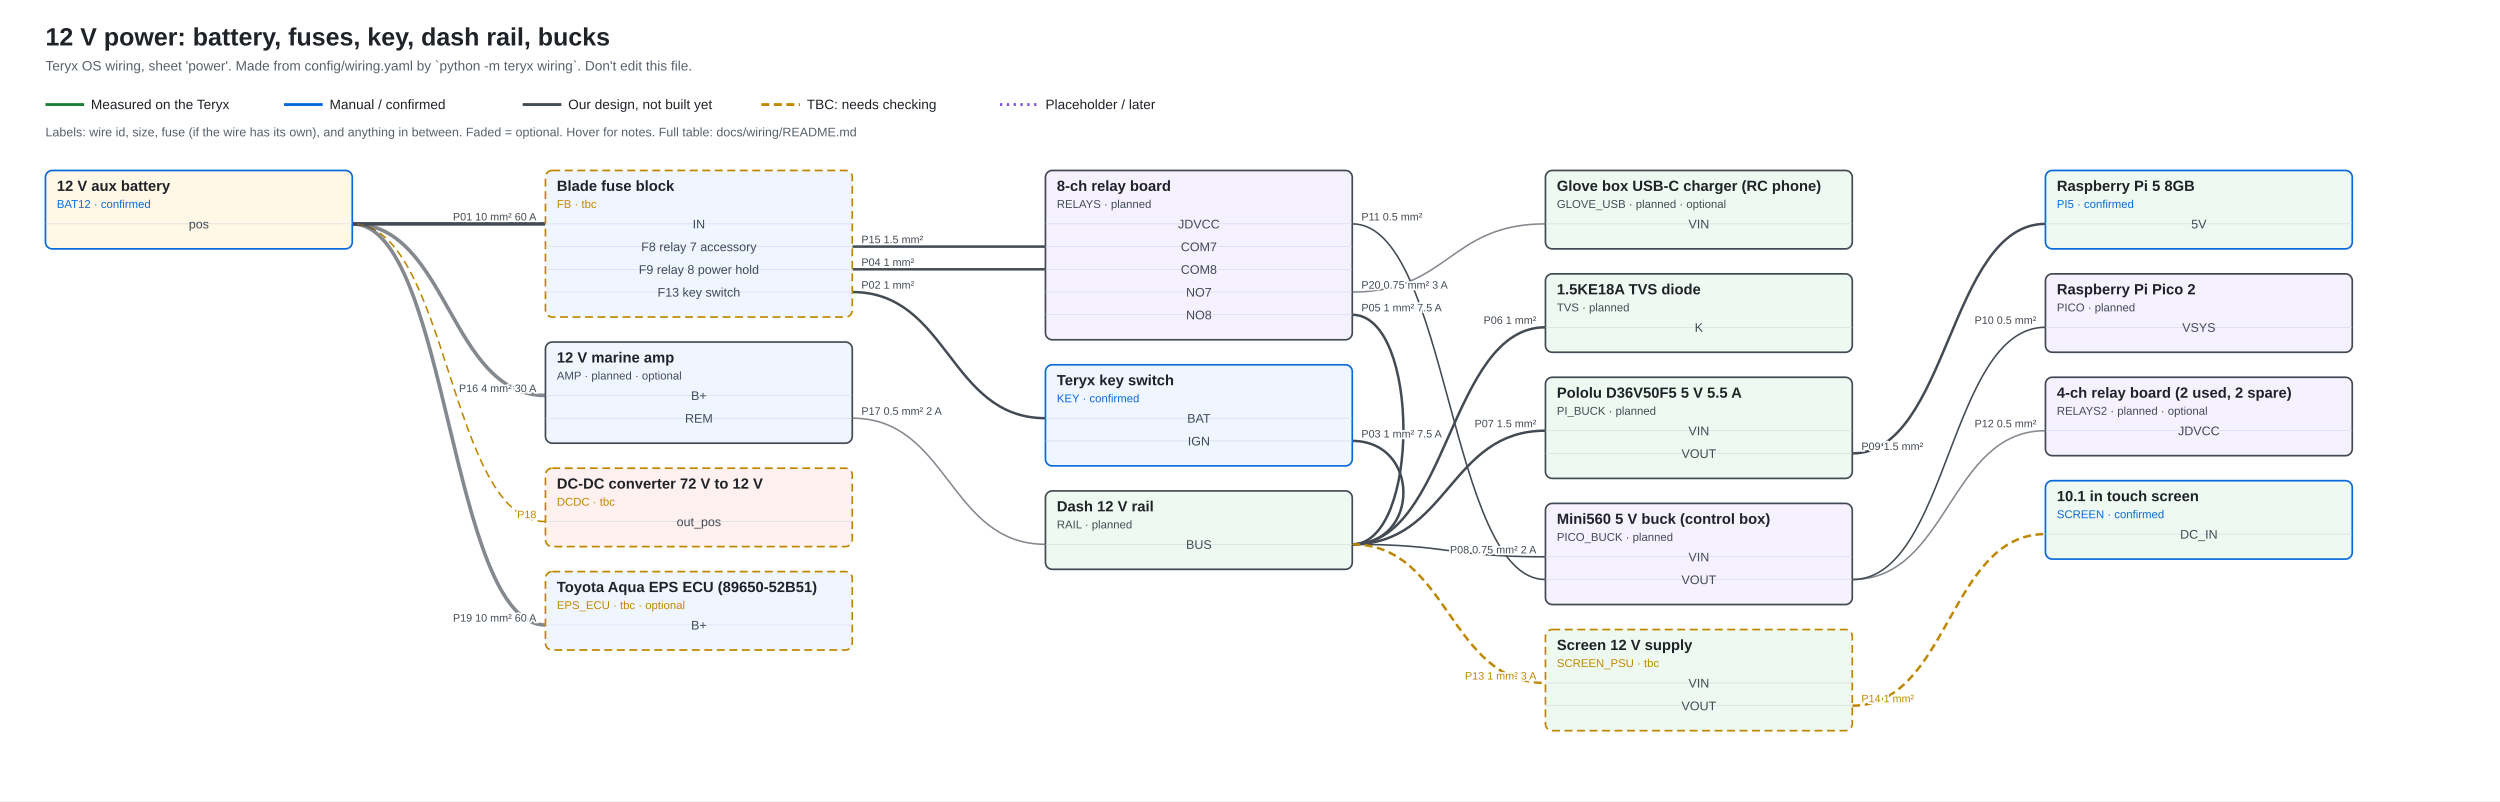
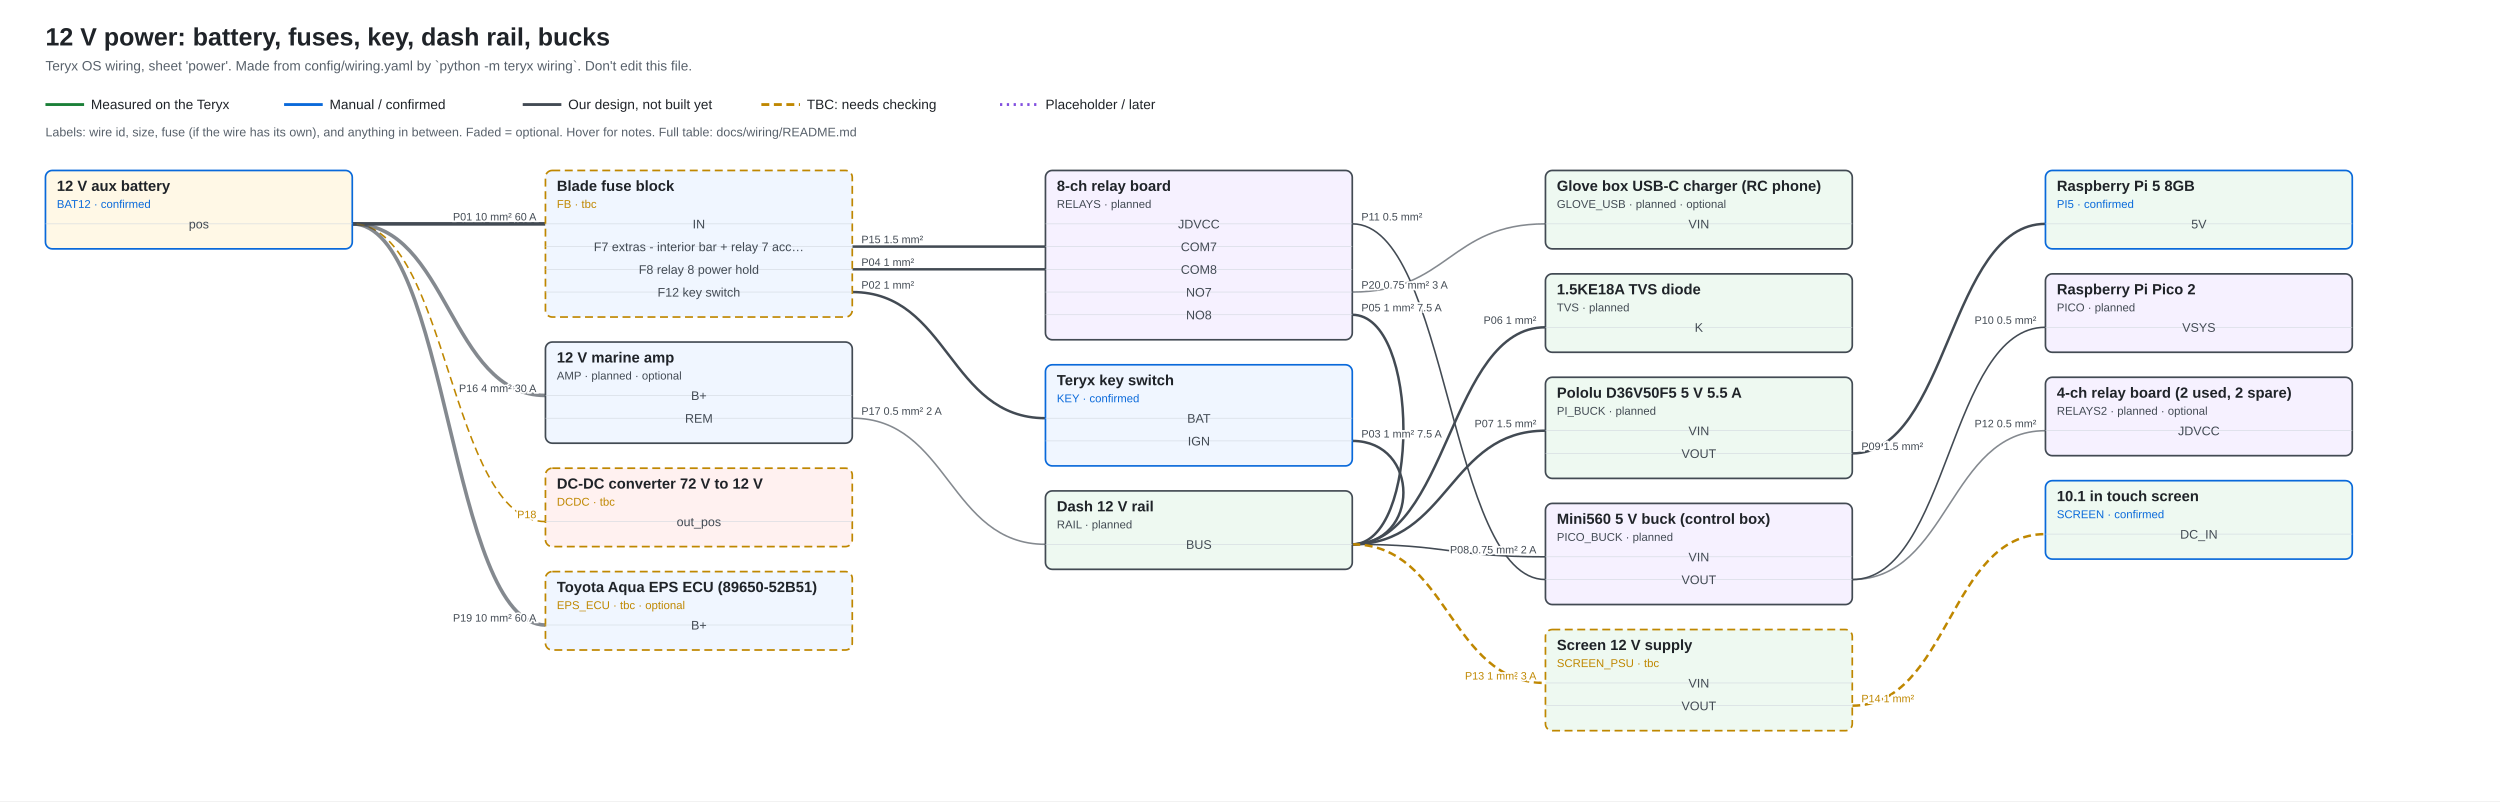
<svg xmlns="http://www.w3.org/2000/svg" viewBox="0 0 2200 705" width="2200" height="705" font-family="Arial, Helvetica, sans-serif" data-sheet="power">
  <rect width="2200" height="705" fill="#ffffff" />
  <text x="40" y="40" font-size="22" text-anchor="start" font-weight="bold" fill="#1f2328">12 V power: battery, fuses, key, dash rail, bucks</text>
  <text x="40" y="62" font-size="12" text-anchor="start" font-weight="normal" fill="#57606a">Teryx OS wiring, sheet 'power'. Made from config/wiring.yaml by `python -m teryx wiring`. Don't edit this file.</text>
  <line x1="40" y1="92" x2="74" y2="92" stroke="#1a7f37" stroke-width="2.5" />
  <text x="80" y="96" font-size="12" text-anchor="start" font-weight="normal" fill="#1f2328">Measured on the Teryx</text>
  <line x1="250" y1="92" x2="284" y2="92" stroke="#0969da" stroke-width="2.5" />
  <text x="290" y="96" font-size="12" text-anchor="start" font-weight="normal" fill="#1f2328">Manual / confirmed</text>
  <line x1="460" y1="92" x2="494" y2="92" stroke="#424a53" stroke-width="2.5" />
  <text x="500" y="96" font-size="12" text-anchor="start" font-weight="normal" fill="#1f2328">Our design, not built yet</text>
  <line x1="670" y1="92" x2="704" y2="92" stroke="#bf8700" stroke-width="2.5" stroke-dasharray="7 4" />
  <text x="710" y="96" font-size="12" text-anchor="start" font-weight="normal" fill="#1f2328">TBC: needs checking</text>
  <line x1="880" y1="92" x2="914" y2="92" stroke="#8250df" stroke-width="2.5" stroke-dasharray="2 4" />
  <text x="920" y="96" font-size="12" text-anchor="start" font-weight="normal" fill="#1f2328">Placeholder / later</text>
  <text x="40" y="120" font-size="11" text-anchor="start" font-weight="normal" fill="#57606a">Labels: wire id, size, fuse (if the wire has its own), and anything in between. Faded = optional. Hover for notes. Full table: docs/wiring/README.md</text>
  <g data-wire="P01" data-from="BAT12.pos" data-to="FB.IN" data-status="planned">
    <path d="M310,197 C395,197 395,197 480,197" fill="none" stroke="#424a53" stroke-width="3.2" />
  </g>
-   <g data-wire="P02" data-from="FB.F13" data-to="KEY.BAT" data-status="planned">
+   <g data-wire="P02" data-from="FB.F12" data-to="KEY.BAT" data-status="planned">
    <path d="M750,257 C835,257 835,368 920,368" fill="none" stroke="#424a53" stroke-width="2.2" />
  </g>
  <g data-wire="P03" data-from="KEY.IGN" data-to="RAIL.BUS" data-status="planned">
    <path d="M1190,388 C1250,388 1250,479 1190,479" fill="none" stroke="#424a53" stroke-width="2.2" />
  </g>
-   <g data-wire="P04" data-from="FB.F9" data-to="RELAYS.COM8" data-status="planned">
+   <g data-wire="P04" data-from="FB.F8" data-to="RELAYS.COM8" data-status="planned">
    <path d="M750,237 C835,237 835,237 920,237" fill="none" stroke="#424a53" stroke-width="2.2" />
  </g>
  <g data-wire="P05" data-from="RELAYS.NO8" data-to="RAIL.BUS" data-status="planned">
    <path d="M1190,277 C1250,277 1250,479 1190,479" fill="none" stroke="#424a53" stroke-width="2.2" />
  </g>
  <g data-wire="P06" data-from="RAIL.BUS" data-to="TVS.K" data-status="planned">
    <path d="M1190,479 C1275,479 1275,288 1360,288" fill="none" stroke="#424a53" stroke-width="2.2" />
  </g>
  <g data-wire="P07" data-from="RAIL.BUS" data-to="PI_BUCK.VIN" data-status="planned">
    <path d="M1190,479 C1275,479 1275,379 1360,379" fill="none" stroke="#424a53" stroke-width="2.2" />
  </g>
  <g data-wire="P08" data-from="RAIL.BUS" data-to="PICO_BUCK.VIN" data-status="planned">
    <path d="M1190,479 C1275,479 1275,490 1360,490" fill="none" stroke="#424a53" stroke-width="1.4" />
  </g>
  <g data-wire="P09" data-from="PI_BUCK.VOUT" data-to="PI5.5V" data-status="planned">
    <path d="M1630,399 C1715,399 1715,197 1800,197" fill="none" stroke="#424a53" stroke-width="2.2" />
  </g>
  <g data-wire="P10" data-from="PICO_BUCK.VOUT" data-to="PICO.VSYS" data-status="planned">
    <path d="M1630,510 C1715,510 1715,288 1800,288" fill="none" stroke="#424a53" stroke-width="1.4" />
  </g>
  <g data-wire="P11" data-from="PICO_BUCK.VOUT" data-to="RELAYS.JDVCC" data-status="planned">
    <path d="M1360,510 C1275,510 1275,197 1190,197" fill="none" stroke="#424a53" stroke-width="1.4" />
  </g>
  <g data-wire="P12" data-from="PICO_BUCK.VOUT" data-to="RELAYS2.JDVCC" data-status="planned">
    <path d="M1630,510 C1715,510 1715,379 1800,379" fill="none" stroke="#424a53" stroke-width="1.4" stroke-opacity="0.65" />
  </g>
  <g data-wire="P13" data-from="RAIL.BUS" data-to="SCREEN_PSU.VIN" data-status="tbc">
    <path d="M1190,479 C1275,479 1275,601 1360,601" fill="none" stroke="#bf8700" stroke-width="2.2" stroke-dasharray="7 4" />
  </g>
  <g data-wire="P14" data-from="SCREEN_PSU.VOUT" data-to="SCREEN.DC_IN" data-status="tbc">
    <path d="M1630,621 C1715,621 1715,470 1800,470" fill="none" stroke="#bf8700" stroke-width="2.2" stroke-dasharray="7 4" />
  </g>
-   <g data-wire="P15" data-from="FB.F8" data-to="RELAYS.COM7" data-status="planned">
+   <g data-wire="P15" data-from="FB.F7" data-to="RELAYS.COM7" data-status="planned">
    <path d="M750,217 C835,217 835,217 920,217" fill="none" stroke="#424a53" stroke-width="2.2" />
  </g>
  <g data-wire="P20" data-from="RELAYS.NO7" data-to="GLOVE_USB.VIN" data-status="planned">
    <path d="M1190,257 C1275,257 1275,197 1360,197" fill="none" stroke="#424a53" stroke-width="1.4" stroke-opacity="0.65" />
  </g>
  <g data-wire="P16" data-from="BAT12.pos" data-to="AMP.B+" data-status="planned">
    <path d="M310,197 C395,197 395,348 480,348" fill="none" stroke="#424a53" stroke-width="3.2" stroke-opacity="0.65" />
  </g>
  <g data-wire="P17" data-from="RAIL.BUS" data-to="AMP.REM" data-status="planned">
    <path d="M920,479 C835,479 835,368 750,368" fill="none" stroke="#424a53" stroke-width="1.4" stroke-opacity="0.65" />
  </g>
  <g data-wire="P18" data-from="DCDC.out_pos" data-to="BAT12.pos" data-status="tbc">
    <path d="M480,459 C395,459 395,197 310,197" fill="none" stroke="#bf8700" stroke-width="1.4" stroke-dasharray="7 4" />
  </g>
  <g data-wire="P19" data-from="BAT12.pos" data-to="EPS_ECU.B+" data-status="planned">
    <path d="M310,197 C395,197 395,550 480,550" fill="none" stroke="#424a53" stroke-width="3.2" stroke-opacity="0.65" />
  </g>
  <g data-device="BAT12" data-status="confirmed">
    <rect x="40" y="150" width="270" height="69" rx="6" fill="#fff8e6" stroke="#0969da" stroke-width="1.5" />
    <text x="50" y="168" font-size="13" text-anchor="start" font-weight="bold" fill="#1f2328">12 V aux battery</text>
    <text x="50" y="183" font-size="10" text-anchor="start" font-weight="normal" fill="#0969da">BAT12 · confirmed</text>
    <line x1="40" y1="197" x2="310" y2="197" stroke="#d0d7de" stroke-width="0.5" />
    <text x="175" y="201" font-size="11" text-anchor="middle" font-weight="normal" fill="#424a53">pos</text>
  </g>
  <g data-device="FB" data-status="tbc">
    <rect x="480" y="150" width="270" height="129" rx="6" fill="#f0f6ff" stroke="#bf8700" stroke-width="1.5" stroke-dasharray="7 4" />
    <text x="490" y="168" font-size="13" text-anchor="start" font-weight="bold" fill="#1f2328">Blade fuse block</text>
    <text x="490" y="183" font-size="10" text-anchor="start" font-weight="normal" fill="#bf8700">FB · tbc</text>
    <line x1="480" y1="197" x2="750" y2="197" stroke="#d0d7de" stroke-width="0.5" />
    <text x="615" y="201" font-size="11" text-anchor="middle" font-weight="normal" fill="#424a53">IN</text>
    <line x1="480" y1="217" x2="750" y2="217" stroke="#d0d7de" stroke-width="0.5" />
-     <text x="615" y="221" font-size="11" text-anchor="middle" font-weight="normal" fill="#424a53">F8  relay 7 accessory</text>
+     <text x="615" y="221" font-size="11" text-anchor="middle" font-weight="normal" fill="#424a53">F7  extras - interior bar + relay 7 acc…</text>
    <line x1="480" y1="237" x2="750" y2="237" stroke="#d0d7de" stroke-width="0.5" />
-     <text x="615" y="241" font-size="11" text-anchor="middle" font-weight="normal" fill="#424a53">F9  relay 8 power hold</text>
+     <text x="615" y="241" font-size="11" text-anchor="middle" font-weight="normal" fill="#424a53">F8  relay 8 power hold</text>
    <line x1="480" y1="257" x2="750" y2="257" stroke="#d0d7de" stroke-width="0.5" />
-     <text x="615" y="261" font-size="11" text-anchor="middle" font-weight="normal" fill="#424a53">F13  key switch</text>
+     <text x="615" y="261" font-size="11" text-anchor="middle" font-weight="normal" fill="#424a53">F12  key switch</text>
  </g>
  <g data-device="AMP" data-status="planned">
    <rect x="480" y="301" width="270" height="89" rx="6" fill="#f0f6ff" stroke="#424a53" stroke-width="1.5" />
    <text x="490" y="319" font-size="13" text-anchor="start" font-weight="bold" fill="#1f2328">12 V marine amp</text>
    <text x="490" y="334" font-size="10" text-anchor="start" font-weight="normal" fill="#424a53">AMP · planned · optional</text>
    <line x1="480" y1="348" x2="750" y2="348" stroke="#d0d7de" stroke-width="0.5" />
    <text x="615" y="352" font-size="11" text-anchor="middle" font-weight="normal" fill="#424a53">B+</text>
    <line x1="480" y1="368" x2="750" y2="368" stroke="#d0d7de" stroke-width="0.5" />
    <text x="615" y="372" font-size="11" text-anchor="middle" font-weight="normal" fill="#424a53">REM</text>
  </g>
  <g data-device="DCDC" data-status="tbc">
    <rect x="480" y="412" width="270" height="69" rx="6" fill="#fff1f0" stroke="#bf8700" stroke-width="1.5" stroke-dasharray="7 4" />
    <text x="490" y="430" font-size="13" text-anchor="start" font-weight="bold" fill="#1f2328">DC-DC converter 72 V to 12 V</text>
    <text x="490" y="445" font-size="10" text-anchor="start" font-weight="normal" fill="#bf8700">DCDC · tbc</text>
    <line x1="480" y1="459" x2="750" y2="459" stroke="#d0d7de" stroke-width="0.5" />
    <text x="615" y="463" font-size="11" text-anchor="middle" font-weight="normal" fill="#424a53">out_pos</text>
  </g>
  <g data-device="EPS_ECU" data-status="tbc">
    <rect x="480" y="503" width="270" height="69" rx="6" fill="#f0f6ff" stroke="#bf8700" stroke-width="1.5" stroke-dasharray="7 4" />
    <text x="490" y="521" font-size="13" text-anchor="start" font-weight="bold" fill="#1f2328">Toyota Aqua EPS ECU (89650-52B51)</text>
    <text x="490" y="536" font-size="10" text-anchor="start" font-weight="normal" fill="#bf8700">EPS_ECU · tbc · optional</text>
    <line x1="480" y1="550" x2="750" y2="550" stroke="#d0d7de" stroke-width="0.5" />
    <text x="615" y="554" font-size="11" text-anchor="middle" font-weight="normal" fill="#424a53">B+</text>
  </g>
  <g data-device="RELAYS" data-status="planned">
    <rect x="920" y="150" width="270" height="149" rx="6" fill="#f6f1ff" stroke="#424a53" stroke-width="1.5" />
    <text x="930" y="168" font-size="13" text-anchor="start" font-weight="bold" fill="#1f2328">8-ch relay board</text>
    <text x="930" y="183" font-size="10" text-anchor="start" font-weight="normal" fill="#424a53">RELAYS · planned</text>
    <line x1="920" y1="197" x2="1190" y2="197" stroke="#d0d7de" stroke-width="0.5" />
    <text x="1055" y="201" font-size="11" text-anchor="middle" font-weight="normal" fill="#424a53">JDVCC</text>
    <line x1="920" y1="217" x2="1190" y2="217" stroke="#d0d7de" stroke-width="0.5" />
    <text x="1055" y="221" font-size="11" text-anchor="middle" font-weight="normal" fill="#424a53">COM7</text>
    <line x1="920" y1="237" x2="1190" y2="237" stroke="#d0d7de" stroke-width="0.5" />
    <text x="1055" y="241" font-size="11" text-anchor="middle" font-weight="normal" fill="#424a53">COM8</text>
    <line x1="920" y1="257" x2="1190" y2="257" stroke="#d0d7de" stroke-width="0.5" />
    <text x="1055" y="261" font-size="11" text-anchor="middle" font-weight="normal" fill="#424a53">NO7</text>
    <line x1="920" y1="277" x2="1190" y2="277" stroke="#d0d7de" stroke-width="0.5" />
    <text x="1055" y="281" font-size="11" text-anchor="middle" font-weight="normal" fill="#424a53">NO8</text>
  </g>
  <g data-device="KEY" data-status="confirmed">
    <rect x="920" y="321" width="270" height="89" rx="6" fill="#f0f6ff" stroke="#0969da" stroke-width="1.5" />
    <text x="930" y="339" font-size="13" text-anchor="start" font-weight="bold" fill="#1f2328">Teryx key switch</text>
    <text x="930" y="354" font-size="10" text-anchor="start" font-weight="normal" fill="#0969da">KEY · confirmed</text>
    <line x1="920" y1="368" x2="1190" y2="368" stroke="#d0d7de" stroke-width="0.5" />
    <text x="1055" y="372" font-size="11" text-anchor="middle" font-weight="normal" fill="#424a53">BAT</text>
    <line x1="920" y1="388" x2="1190" y2="388" stroke="#d0d7de" stroke-width="0.5" />
    <text x="1055" y="392" font-size="11" text-anchor="middle" font-weight="normal" fill="#424a53">IGN</text>
  </g>
  <g data-device="RAIL" data-status="planned">
    <rect x="920" y="432" width="270" height="69" rx="6" fill="#eef9f1" stroke="#424a53" stroke-width="1.5" />
    <text x="930" y="450" font-size="13" text-anchor="start" font-weight="bold" fill="#1f2328">Dash 12 V rail</text>
    <text x="930" y="465" font-size="10" text-anchor="start" font-weight="normal" fill="#424a53">RAIL · planned</text>
    <line x1="920" y1="479" x2="1190" y2="479" stroke="#d0d7de" stroke-width="0.5" />
    <text x="1055" y="483" font-size="11" text-anchor="middle" font-weight="normal" fill="#424a53">BUS</text>
  </g>
  <g data-device="GLOVE_USB" data-status="planned">
    <rect x="1360" y="150" width="270" height="69" rx="6" fill="#eef9f1" stroke="#424a53" stroke-width="1.5" />
    <text x="1370" y="168" font-size="13" text-anchor="start" font-weight="bold" fill="#1f2328">Glove box USB-C charger (RC phone)</text>
    <text x="1370" y="183" font-size="10" text-anchor="start" font-weight="normal" fill="#424a53">GLOVE_USB · planned · optional</text>
    <line x1="1360" y1="197" x2="1630" y2="197" stroke="#d0d7de" stroke-width="0.5" />
    <text x="1495" y="201" font-size="11" text-anchor="middle" font-weight="normal" fill="#424a53">VIN</text>
  </g>
  <g data-device="TVS" data-status="planned">
    <rect x="1360" y="241" width="270" height="69" rx="6" fill="#eef9f1" stroke="#424a53" stroke-width="1.5" />
    <text x="1370" y="259" font-size="13" text-anchor="start" font-weight="bold" fill="#1f2328">1.5KE18A TVS diode</text>
    <text x="1370" y="274" font-size="10" text-anchor="start" font-weight="normal" fill="#424a53">TVS · planned</text>
    <line x1="1360" y1="288" x2="1630" y2="288" stroke="#d0d7de" stroke-width="0.5" />
    <text x="1495" y="292" font-size="11" text-anchor="middle" font-weight="normal" fill="#424a53">K</text>
  </g>
  <g data-device="PI_BUCK" data-status="planned">
    <rect x="1360" y="332" width="270" height="89" rx="6" fill="#eef9f1" stroke="#424a53" stroke-width="1.5" />
    <text x="1370" y="350" font-size="13" text-anchor="start" font-weight="bold" fill="#1f2328">Pololu D36V50F5 5 V 5.5 A</text>
    <text x="1370" y="365" font-size="10" text-anchor="start" font-weight="normal" fill="#424a53">PI_BUCK · planned</text>
    <line x1="1360" y1="379" x2="1630" y2="379" stroke="#d0d7de" stroke-width="0.5" />
    <text x="1495" y="383" font-size="11" text-anchor="middle" font-weight="normal" fill="#424a53">VIN</text>
    <line x1="1360" y1="399" x2="1630" y2="399" stroke="#d0d7de" stroke-width="0.5" />
    <text x="1495" y="403" font-size="11" text-anchor="middle" font-weight="normal" fill="#424a53">VOUT</text>
  </g>
  <g data-device="PICO_BUCK" data-status="planned">
    <rect x="1360" y="443" width="270" height="89" rx="6" fill="#f6f1ff" stroke="#424a53" stroke-width="1.5" />
    <text x="1370" y="461" font-size="13" text-anchor="start" font-weight="bold" fill="#1f2328">Mini560 5 V buck (control box)</text>
    <text x="1370" y="476" font-size="10" text-anchor="start" font-weight="normal" fill="#424a53">PICO_BUCK · planned</text>
    <line x1="1360" y1="490" x2="1630" y2="490" stroke="#d0d7de" stroke-width="0.5" />
    <text x="1495" y="494" font-size="11" text-anchor="middle" font-weight="normal" fill="#424a53">VIN</text>
    <line x1="1360" y1="510" x2="1630" y2="510" stroke="#d0d7de" stroke-width="0.5" />
    <text x="1495" y="514" font-size="11" text-anchor="middle" font-weight="normal" fill="#424a53">VOUT</text>
  </g>
  <g data-device="SCREEN_PSU" data-status="tbc">
    <rect x="1360" y="554" width="270" height="89" rx="6" fill="#eef9f1" stroke="#bf8700" stroke-width="1.5" stroke-dasharray="7 4" />
    <text x="1370" y="572" font-size="13" text-anchor="start" font-weight="bold" fill="#1f2328">Screen 12 V supply</text>
    <text x="1370" y="587" font-size="10" text-anchor="start" font-weight="normal" fill="#bf8700">SCREEN_PSU · tbc</text>
    <line x1="1360" y1="601" x2="1630" y2="601" stroke="#d0d7de" stroke-width="0.5" />
    <text x="1495" y="605" font-size="11" text-anchor="middle" font-weight="normal" fill="#424a53">VIN</text>
    <line x1="1360" y1="621" x2="1630" y2="621" stroke="#d0d7de" stroke-width="0.5" />
    <text x="1495" y="625" font-size="11" text-anchor="middle" font-weight="normal" fill="#424a53">VOUT</text>
  </g>
  <g data-device="PI5" data-status="confirmed">
    <rect x="1800" y="150" width="270" height="69" rx="6" fill="#eef9f1" stroke="#0969da" stroke-width="1.5" />
    <text x="1810" y="168" font-size="13" text-anchor="start" font-weight="bold" fill="#1f2328">Raspberry Pi 5 8GB</text>
    <text x="1810" y="183" font-size="10" text-anchor="start" font-weight="normal" fill="#0969da">PI5 · confirmed</text>
    <line x1="1800" y1="197" x2="2070" y2="197" stroke="#d0d7de" stroke-width="0.5" />
    <text x="1935" y="201" font-size="11" text-anchor="middle" font-weight="normal" fill="#424a53">5V</text>
  </g>
  <g data-device="PICO" data-status="planned">
    <rect x="1800" y="241" width="270" height="69" rx="6" fill="#f6f1ff" stroke="#424a53" stroke-width="1.5" />
    <text x="1810" y="259" font-size="13" text-anchor="start" font-weight="bold" fill="#1f2328">Raspberry Pi Pico 2</text>
    <text x="1810" y="274" font-size="10" text-anchor="start" font-weight="normal" fill="#424a53">PICO · planned</text>
    <line x1="1800" y1="288" x2="2070" y2="288" stroke="#d0d7de" stroke-width="0.5" />
    <text x="1935" y="292" font-size="11" text-anchor="middle" font-weight="normal" fill="#424a53">VSYS</text>
  </g>
  <g data-device="RELAYS2" data-status="planned">
    <rect x="1800" y="332" width="270" height="69" rx="6" fill="#f6f1ff" stroke="#424a53" stroke-width="1.5" />
    <text x="1810" y="350" font-size="13" text-anchor="start" font-weight="bold" fill="#1f2328">4-ch relay board (2 used, 2 spare)</text>
    <text x="1810" y="365" font-size="10" text-anchor="start" font-weight="normal" fill="#424a53">RELAYS2 · planned · optional</text>
    <line x1="1800" y1="379" x2="2070" y2="379" stroke="#d0d7de" stroke-width="0.5" />
    <text x="1935" y="383" font-size="11" text-anchor="middle" font-weight="normal" fill="#424a53">JDVCC</text>
  </g>
  <g data-device="SCREEN" data-status="confirmed">
    <rect x="1800" y="423" width="270" height="69" rx="6" fill="#eef9f1" stroke="#0969da" stroke-width="1.5" />
    <text x="1810" y="441" font-size="13" text-anchor="start" font-weight="bold" fill="#1f2328">10.1 in touch screen</text>
    <text x="1810" y="456" font-size="10" text-anchor="start" font-weight="normal" fill="#0969da">SCREEN · confirmed</text>
    <line x1="1800" y1="470" x2="2070" y2="470" stroke="#d0d7de" stroke-width="0.5" />
    <text x="1935" y="474" font-size="11" text-anchor="middle" font-weight="normal" fill="#424a53">DC_IN</text>
  </g>
  <text x="472" y="194" font-size="9.5" text-anchor="end" font-weight="normal" fill="#424a53" stroke="#ffffff" stroke-width="3" paint-order="stroke">P01  10 mm²  60 A</text>
  <text x="758" y="254" font-size="9.5" text-anchor="start" font-weight="normal" fill="#424a53" stroke="#ffffff" stroke-width="3" paint-order="stroke">P02  1 mm²</text>
  <text x="1198" y="385" font-size="9.5" text-anchor="start" font-weight="normal" fill="#424a53" stroke="#ffffff" stroke-width="3" paint-order="stroke">P03  1 mm²  7.5 A</text>
  <text x="758" y="234" font-size="9.5" text-anchor="start" font-weight="normal" fill="#424a53" stroke="#ffffff" stroke-width="3" paint-order="stroke">P04  1 mm²</text>
  <text x="1198" y="274" font-size="9.5" text-anchor="start" font-weight="normal" fill="#424a53" stroke="#ffffff" stroke-width="3" paint-order="stroke">P05  1 mm²  7.5 A</text>
  <text x="1352" y="285" font-size="9.5" text-anchor="end" font-weight="normal" fill="#424a53" stroke="#ffffff" stroke-width="3" paint-order="stroke">P06  1 mm²</text>
  <text x="1352" y="376" font-size="9.5" text-anchor="end" font-weight="normal" fill="#424a53" stroke="#ffffff" stroke-width="3" paint-order="stroke">P07  1.5 mm²</text>
  <text x="1352" y="487" font-size="9.5" text-anchor="end" font-weight="normal" fill="#424a53" stroke="#ffffff" stroke-width="3" paint-order="stroke">P08  0.75 mm²  2 A</text>
  <text x="1638" y="396" font-size="9.5" text-anchor="start" font-weight="normal" fill="#424a53" stroke="#ffffff" stroke-width="3" paint-order="stroke">P09  1.5 mm²</text>
  <text x="1792" y="285" font-size="9.5" text-anchor="end" font-weight="normal" fill="#424a53" stroke="#ffffff" stroke-width="3" paint-order="stroke">P10  0.5 mm²</text>
  <text x="1198" y="194" font-size="9.5" text-anchor="start" font-weight="normal" fill="#424a53" stroke="#ffffff" stroke-width="3" paint-order="stroke">P11  0.5 mm²</text>
  <text x="1792" y="376" font-size="9.5" text-anchor="end" font-weight="normal" fill="#424a53" stroke="#ffffff" stroke-width="3" paint-order="stroke">P12  0.5 mm²</text>
  <text x="1352" y="598" font-size="9.5" text-anchor="end" font-weight="normal" fill="#bf8700" stroke="#ffffff" stroke-width="3" paint-order="stroke">P13  1 mm²  3 A</text>
  <text x="1638" y="618" font-size="9.5" text-anchor="start" font-weight="normal" fill="#bf8700" stroke="#ffffff" stroke-width="3" paint-order="stroke">P14  1 mm²</text>
  <text x="758" y="214" font-size="9.5" text-anchor="start" font-weight="normal" fill="#424a53" stroke="#ffffff" stroke-width="3" paint-order="stroke">P15  1.5 mm²</text>
  <text x="1198" y="254" font-size="9.5" text-anchor="start" font-weight="normal" fill="#424a53" stroke="#ffffff" stroke-width="3" paint-order="stroke">P20  0.75 mm²  3 A</text>
  <text x="472" y="345" font-size="9.5" text-anchor="end" font-weight="normal" fill="#424a53" stroke="#ffffff" stroke-width="3" paint-order="stroke">P16  4 mm²  30 A</text>
  <text x="758" y="365" font-size="9.5" text-anchor="start" font-weight="normal" fill="#424a53" stroke="#ffffff" stroke-width="3" paint-order="stroke">P17  0.5 mm²  2 A</text>
  <text x="472" y="456" font-size="9.5" text-anchor="end" font-weight="normal" fill="#bf8700" stroke="#ffffff" stroke-width="3" paint-order="stroke">P18</text>
  <text x="472" y="547" font-size="9.5" text-anchor="end" font-weight="normal" fill="#424a53" stroke="#ffffff" stroke-width="3" paint-order="stroke">P19  10 mm²  60 A</text>
</svg>
